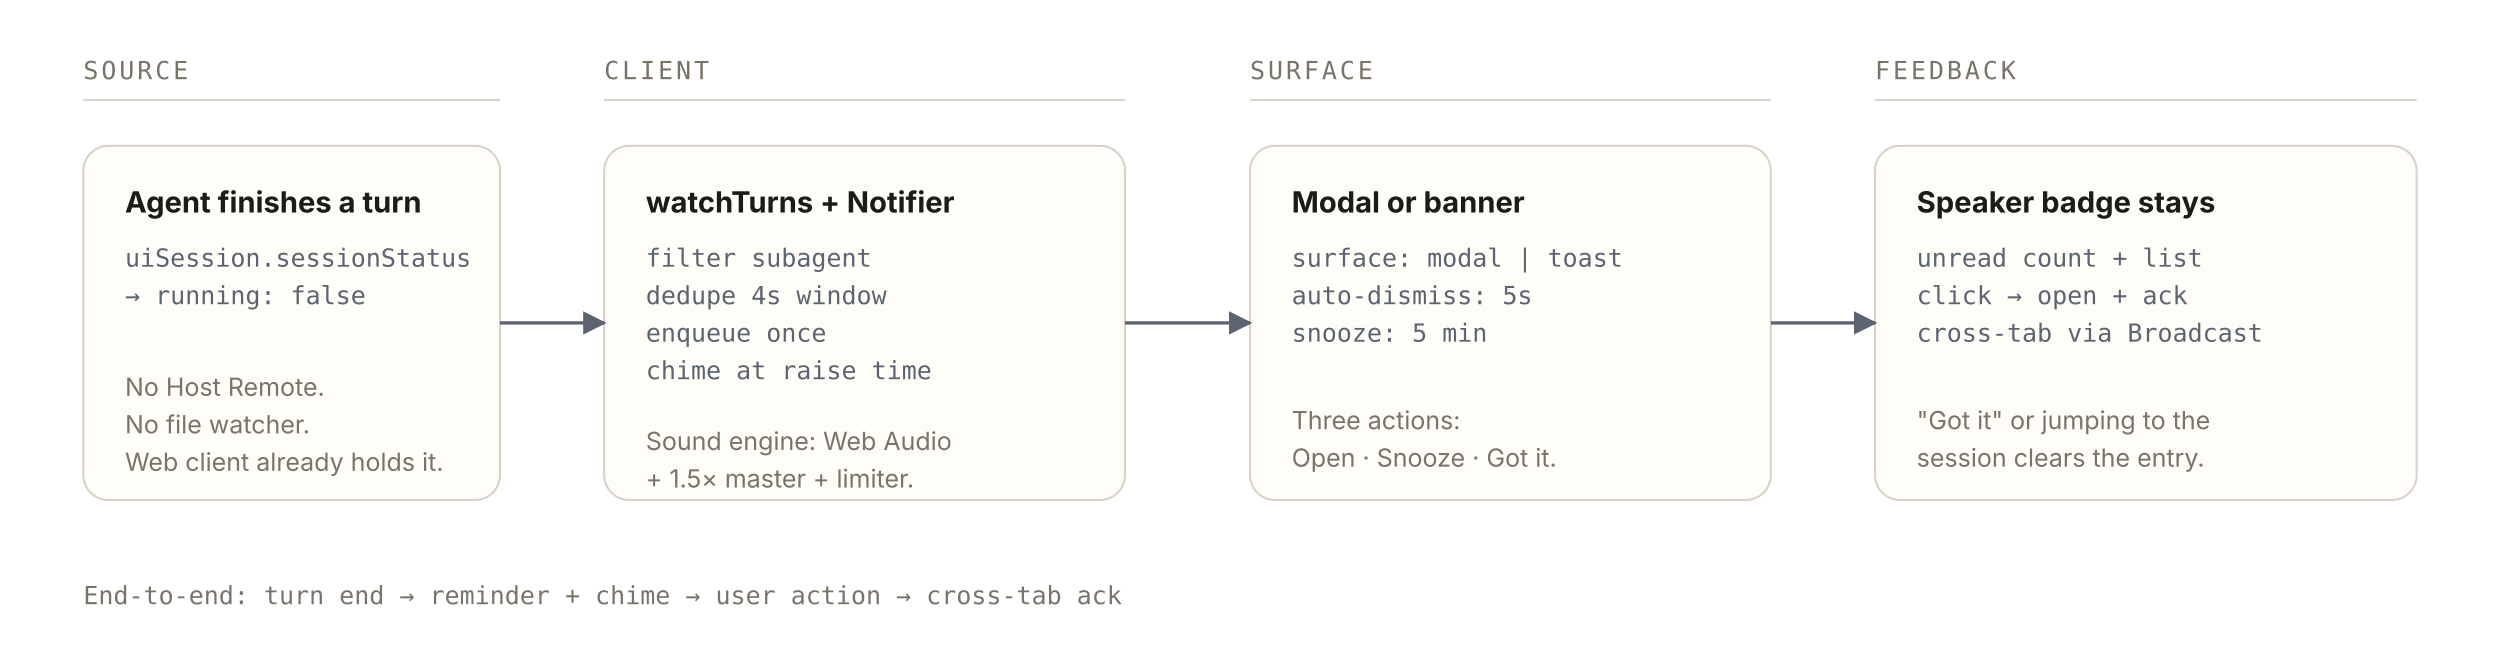
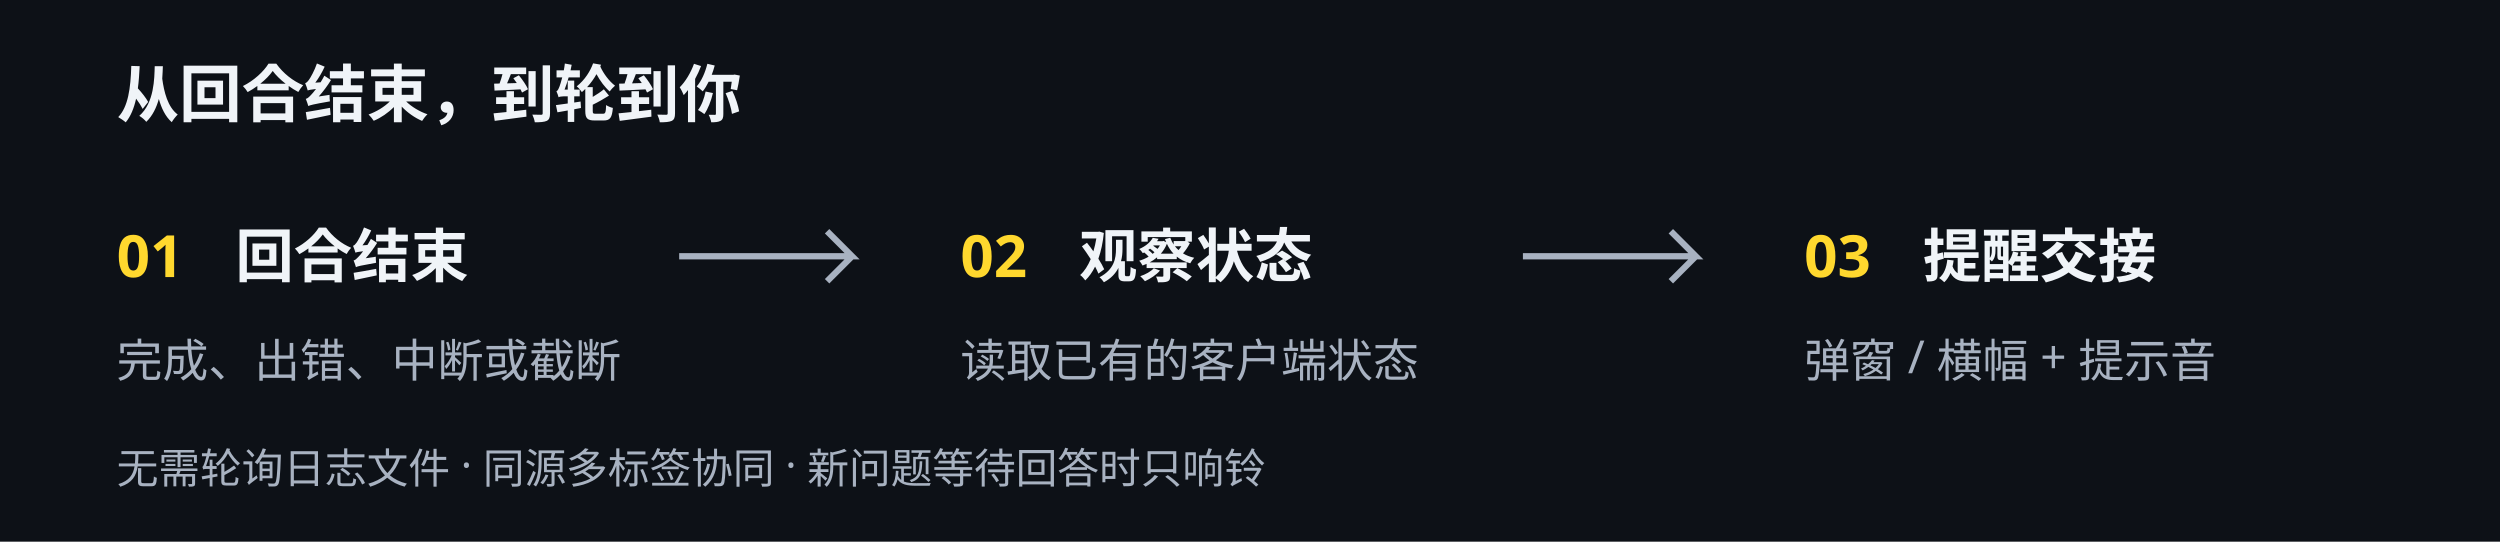
- <svg xmlns="http://www.w3.org/2000/svg" viewBox="0 0 1200 320" width="100%" role="img" aria-labelledby="wf-title wf-desc" preserveAspectRatio="xMidYMid meet">
-   <defs>
-     <marker id="arr" viewBox="0 0 10 10" refX="9" refY="5" markerWidth="7" markerHeight="7" orient="auto">
-       <path d="M0 0 L10 5 L0 10 z" fill="#5b6470" />
-     </marker>
-   </defs>
-   <g font-family="ui-monospace, 'JetBrains Mono', monospace" font-size="12" fill="#7a7368">
-     <text x="40" y="38" letter-spacing="1.4">SOURCE</text>
-     <text x="290" y="38" letter-spacing="1.4">CLIENT</text>
-     <text x="600" y="38" letter-spacing="1.4">SURFACE</text>
-     <text x="900" y="38" letter-spacing="1.4">FEEDBACK</text>
-   </g>
-   <g stroke="#d8d2c8" stroke-width="1">
-     <line x1="40" y1="48" x2="240" y2="48" />
-     <line x1="290" y1="48" x2="540" y2="48" />
-     <line x1="600" y1="48" x2="850" y2="48" />
-     <line x1="900" y1="48" x2="1160" y2="48" />
-   </g>
-   <g transform="translate(40 70)">
-     <rect width="200" height="170" rx="12" fill="#fffdf8" stroke="#d8d2c8" />
-     <text x="20" y="32" font-family="-apple-system, sans-serif" font-size="14" font-weight="700" fill="#1d1b18">Agent finishes a turn</text>
-     <text x="20" y="58" font-family="ui-monospace, monospace" font-size="12" fill="#5b6470">uiSession.sessionStatus</text>
-     <text x="20" y="76" font-family="ui-monospace, monospace" font-size="12" fill="#5b6470">→ running: false</text>
-     <text x="20" y="120" font-family="-apple-system, sans-serif" font-size="12" fill="#7a7368">No Host Remote.</text>
-     <text x="20" y="138" font-family="-apple-system, sans-serif" font-size="12" fill="#7a7368">No file watcher.</text>
-     <text x="20" y="156" font-family="-apple-system, sans-serif" font-size="12" fill="#7a7368">Web client already holds it.</text>
-   </g>
-   <g transform="translate(290 70)">
-     <rect width="250" height="170" rx="12" fill="#fffdf8" stroke="#d8d2c8" />
-     <text x="20" y="32" font-family="-apple-system, sans-serif" font-size="14" font-weight="700" fill="#1d1b18">watchTurns + Notifier</text>
-     <g font-family="ui-monospace, monospace" font-size="12" fill="#5b6470">
-       <text x="20" y="58">filter subagent</text>
-       <text x="20" y="76">dedupe 4s window</text>
-       <text x="20" y="94">enqueue once</text>
-       <text x="20" y="112">chime at raise time</text>
+ <svg xmlns="http://www.w3.org/2000/svg" width="1200" height="260" viewBox="0 0 1200 260" role="img" aria-labelledby="title desc">
+   <g font-family="'Segoe UI','Microsoft YaHei','PingFang SC',sans-serif">
+     <rect width="1200" height="260" fill="#0d1117" />
+     <text x="56" y="56" font-size="30" font-weight="700" fill="#f0f4f8">从回合结束，到轮到你</text>
+     <g font-size="28" font-weight="700" fill="#f0f4f8">
+       <text x="56" y="133" fill="#ffd82e">01</text>
+       <text x="113" y="133">回合结束</text>
+       <text x="461" y="133" fill="#ffd82e">02</text>
+       <text x="518" y="133">观察状态</text>
+       <text x="866" y="133" fill="#ffd82e">03</text>
+       <text x="923" y="133">提醒交接</text>
    </g>
-     <text x="20" y="146" font-family="-apple-system, sans-serif" font-size="12" fill="#7a7368">Sound engine: Web Audio</text>
-     <text x="20" y="164" font-family="-apple-system, sans-serif" font-size="12" fill="#7a7368">+ 1.5× master + limiter.</text>
-   </g>
-   <g transform="translate(600 70)">
-     <rect width="250" height="170" rx="12" fill="#fffdf8" stroke="#d8d2c8" />
-     <text x="20" y="32" font-family="-apple-system, sans-serif" font-size="14" font-weight="700" fill="#1d1b18">Modal or banner</text>
-     <g font-family="ui-monospace, monospace" font-size="12" fill="#5b6470">
-       <text x="20" y="58">surface: modal | toast</text>
-       <text x="20" y="76">auto-dismiss: 5s</text>
-       <text x="20" y="94">snooze: 5 min</text>
+     <g fill="none" stroke="#a8b2c1" stroke-width="3">
+       <path d="M326 123H409L397 111M409 123L397 135" />
+       <path d="M731 123H814L802 111M814 123L802 135" />
    </g>
-     <text x="20" y="136" font-family="-apple-system, sans-serif" font-size="12" fill="#7a7368">Three actions:</text>
-     <text x="20" y="154" font-family="-apple-system, sans-serif" font-size="12" fill="#7a7368">Open · Snooze · Got it.</text>
-   </g>
-   <g transform="translate(900 70)">
-     <rect width="260" height="170" rx="12" fill="#fffdf8" stroke="#d8d2c8" />
-     <text x="20" y="32" font-family="-apple-system, sans-serif" font-size="14" font-weight="700" fill="#1d1b18">Speaker badge stays</text>
-     <g font-family="ui-monospace, monospace" font-size="12" fill="#5b6470">
-       <text x="20" y="58">unread count + list</text>
-       <text x="20" y="76">click → open + ack</text>
-       <text x="20" y="94">cross-tab via Broadcast</text>
+     <g font-size="22" fill="#a8b2c1">
+       <text x="56" y="181">完成、出错、中断或截断</text>
+       <text x="461" y="181">读取已有的客户端状态</text>
+       <text x="866" y="181">弹窗 / 横幅 + 提示音</text>
    </g>
-     <text x="20" y="136" font-family="-apple-system, sans-serif" font-size="12" fill="#7a7368">"Got it" or jumping to the</text>
-     <text x="20" y="154" font-family="-apple-system, sans-serif" font-size="12" fill="#7a7368">session clears the entry.</text>
-   </g>
-   <g fill="none" stroke="#5b6470" stroke-width="1.6" marker-end="url(#arr)">
-     <path d="M240 155 L 290 155" />
-     <path d="M540 155 L 600 155" />
-     <path d="M850 155 L 900 155" />
-   </g>
-   <g font-family="ui-monospace, monospace" font-size="12" fill="#7a7368">
-     <text x="40" y="290">End-to-end:  turn end → reminder + chime → user action → cross-tab ack</text>
+     <text x="56" y="232" fill="#a8b2c1" font-size="20">无需轮询日志文件 · 同源多标签协同 · 新问题等待回答时只响铃</text>
  </g>
</svg>
